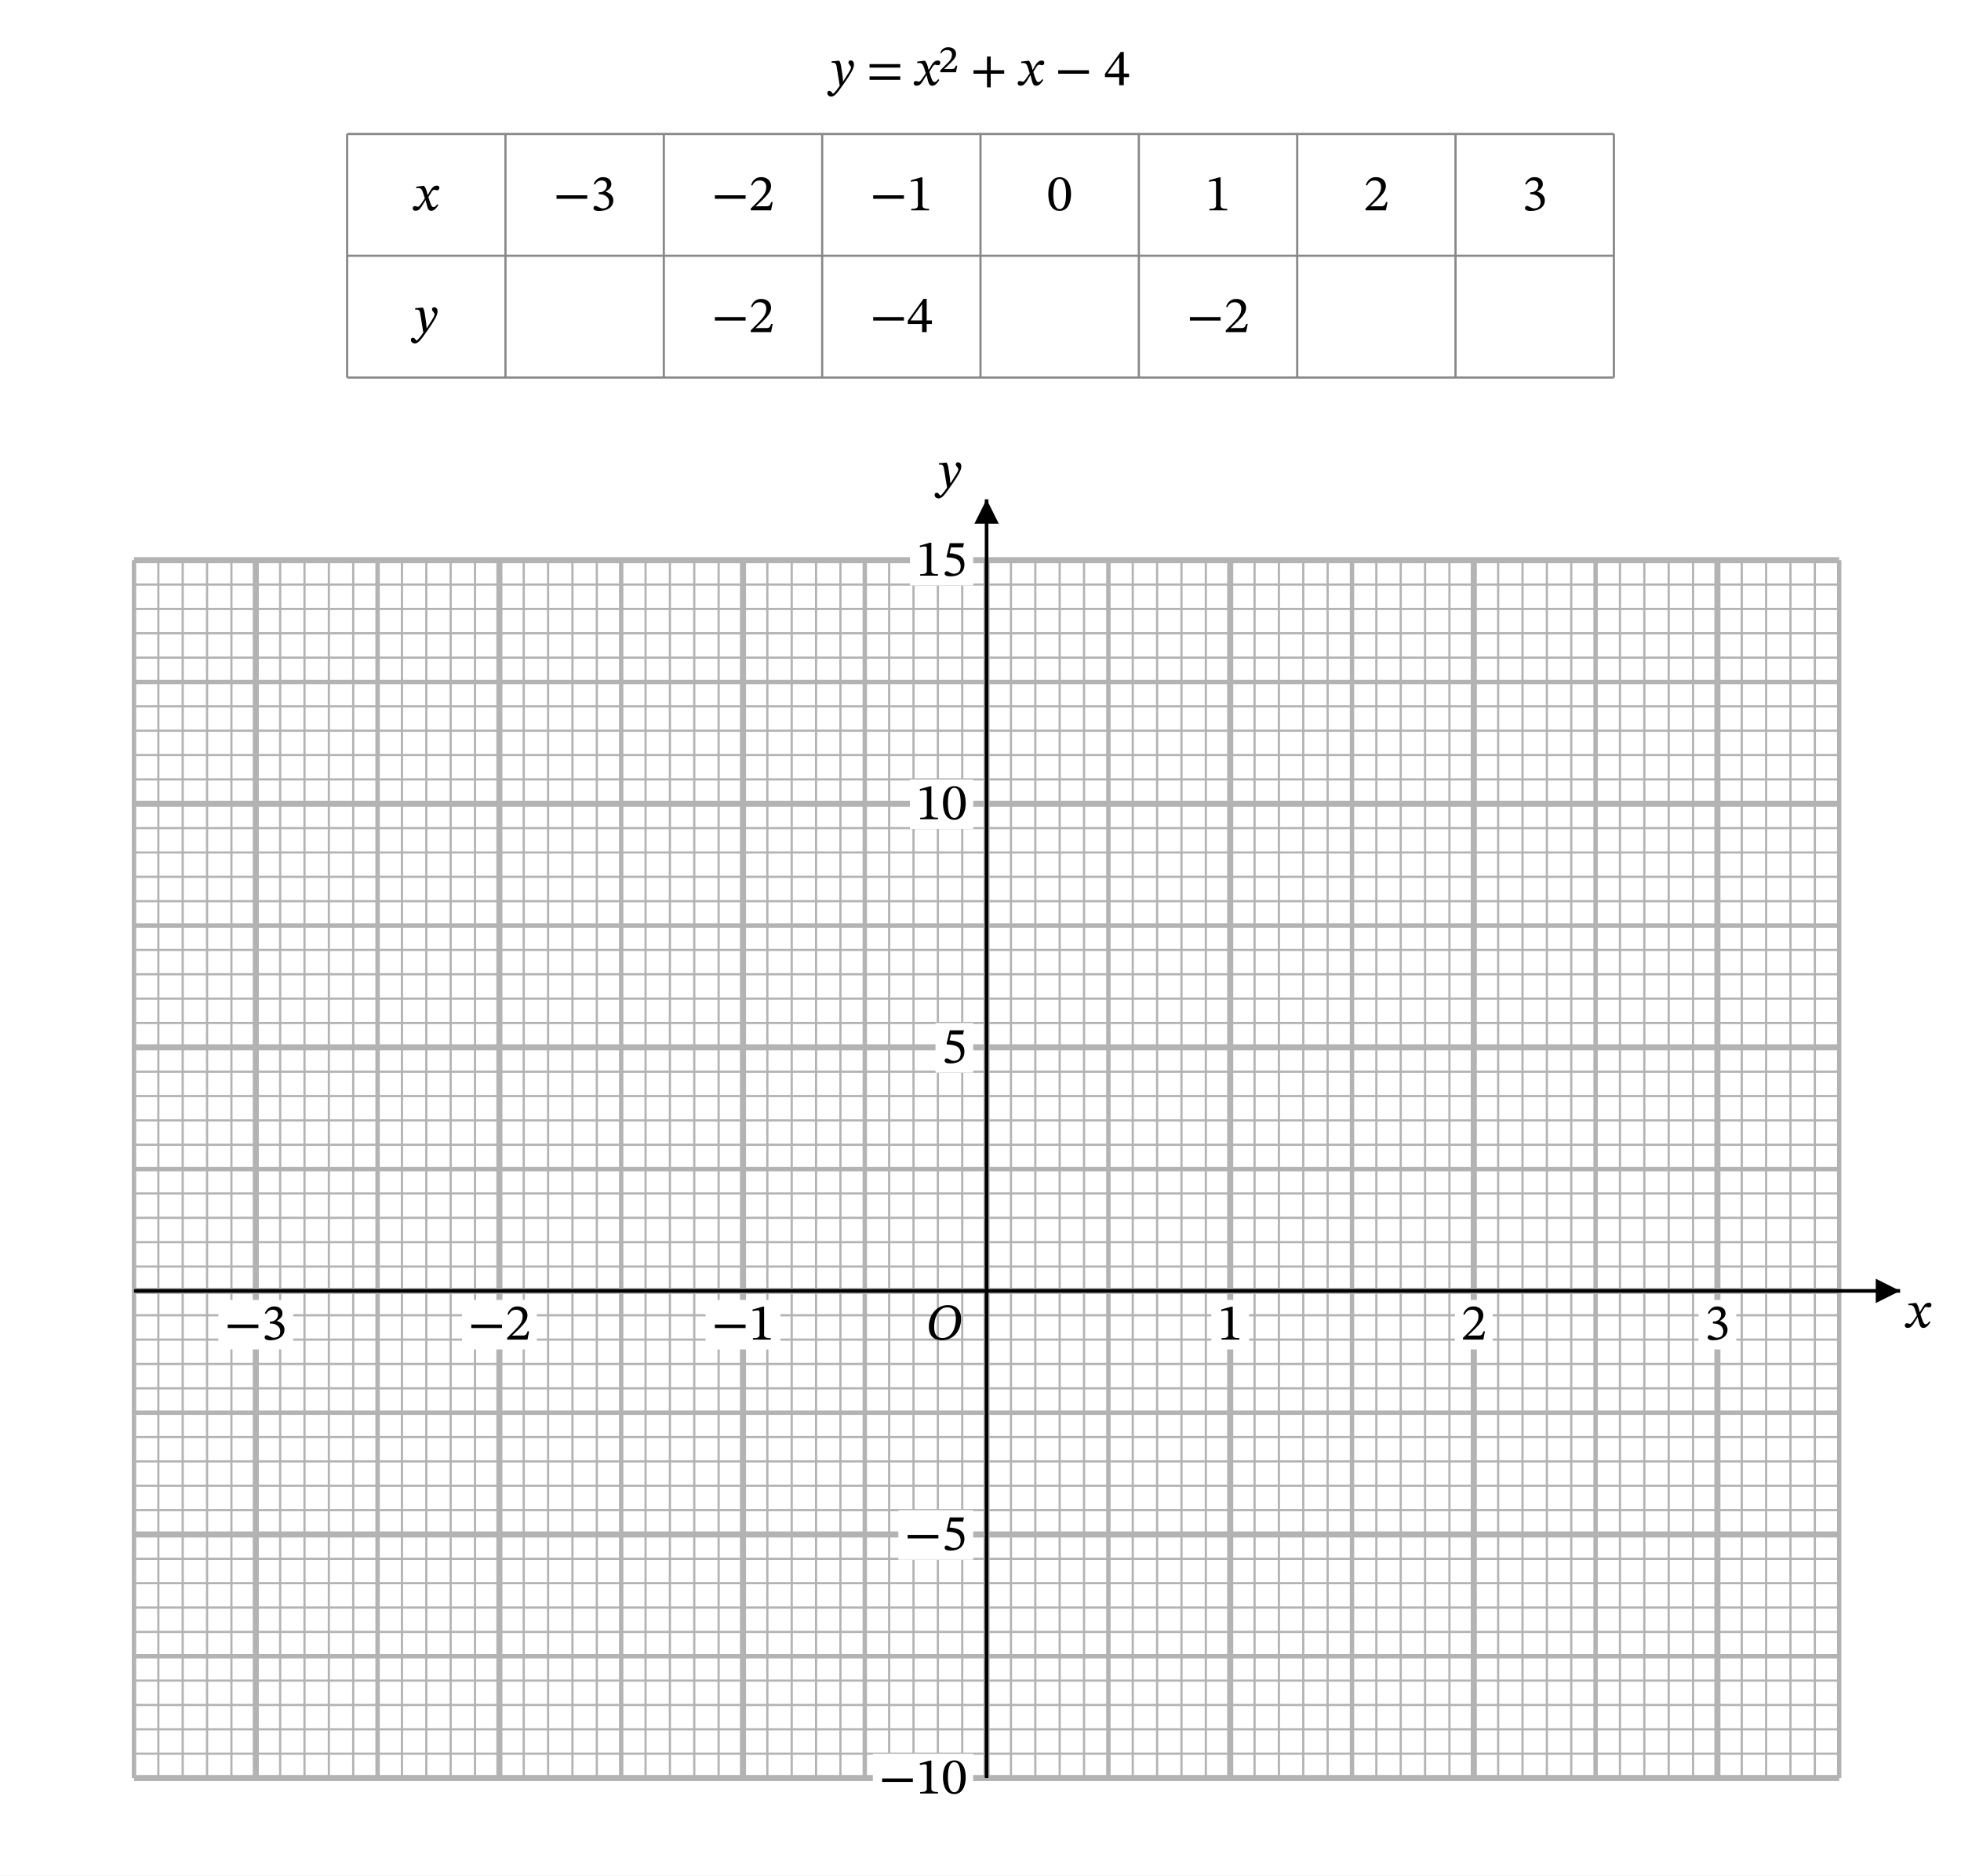
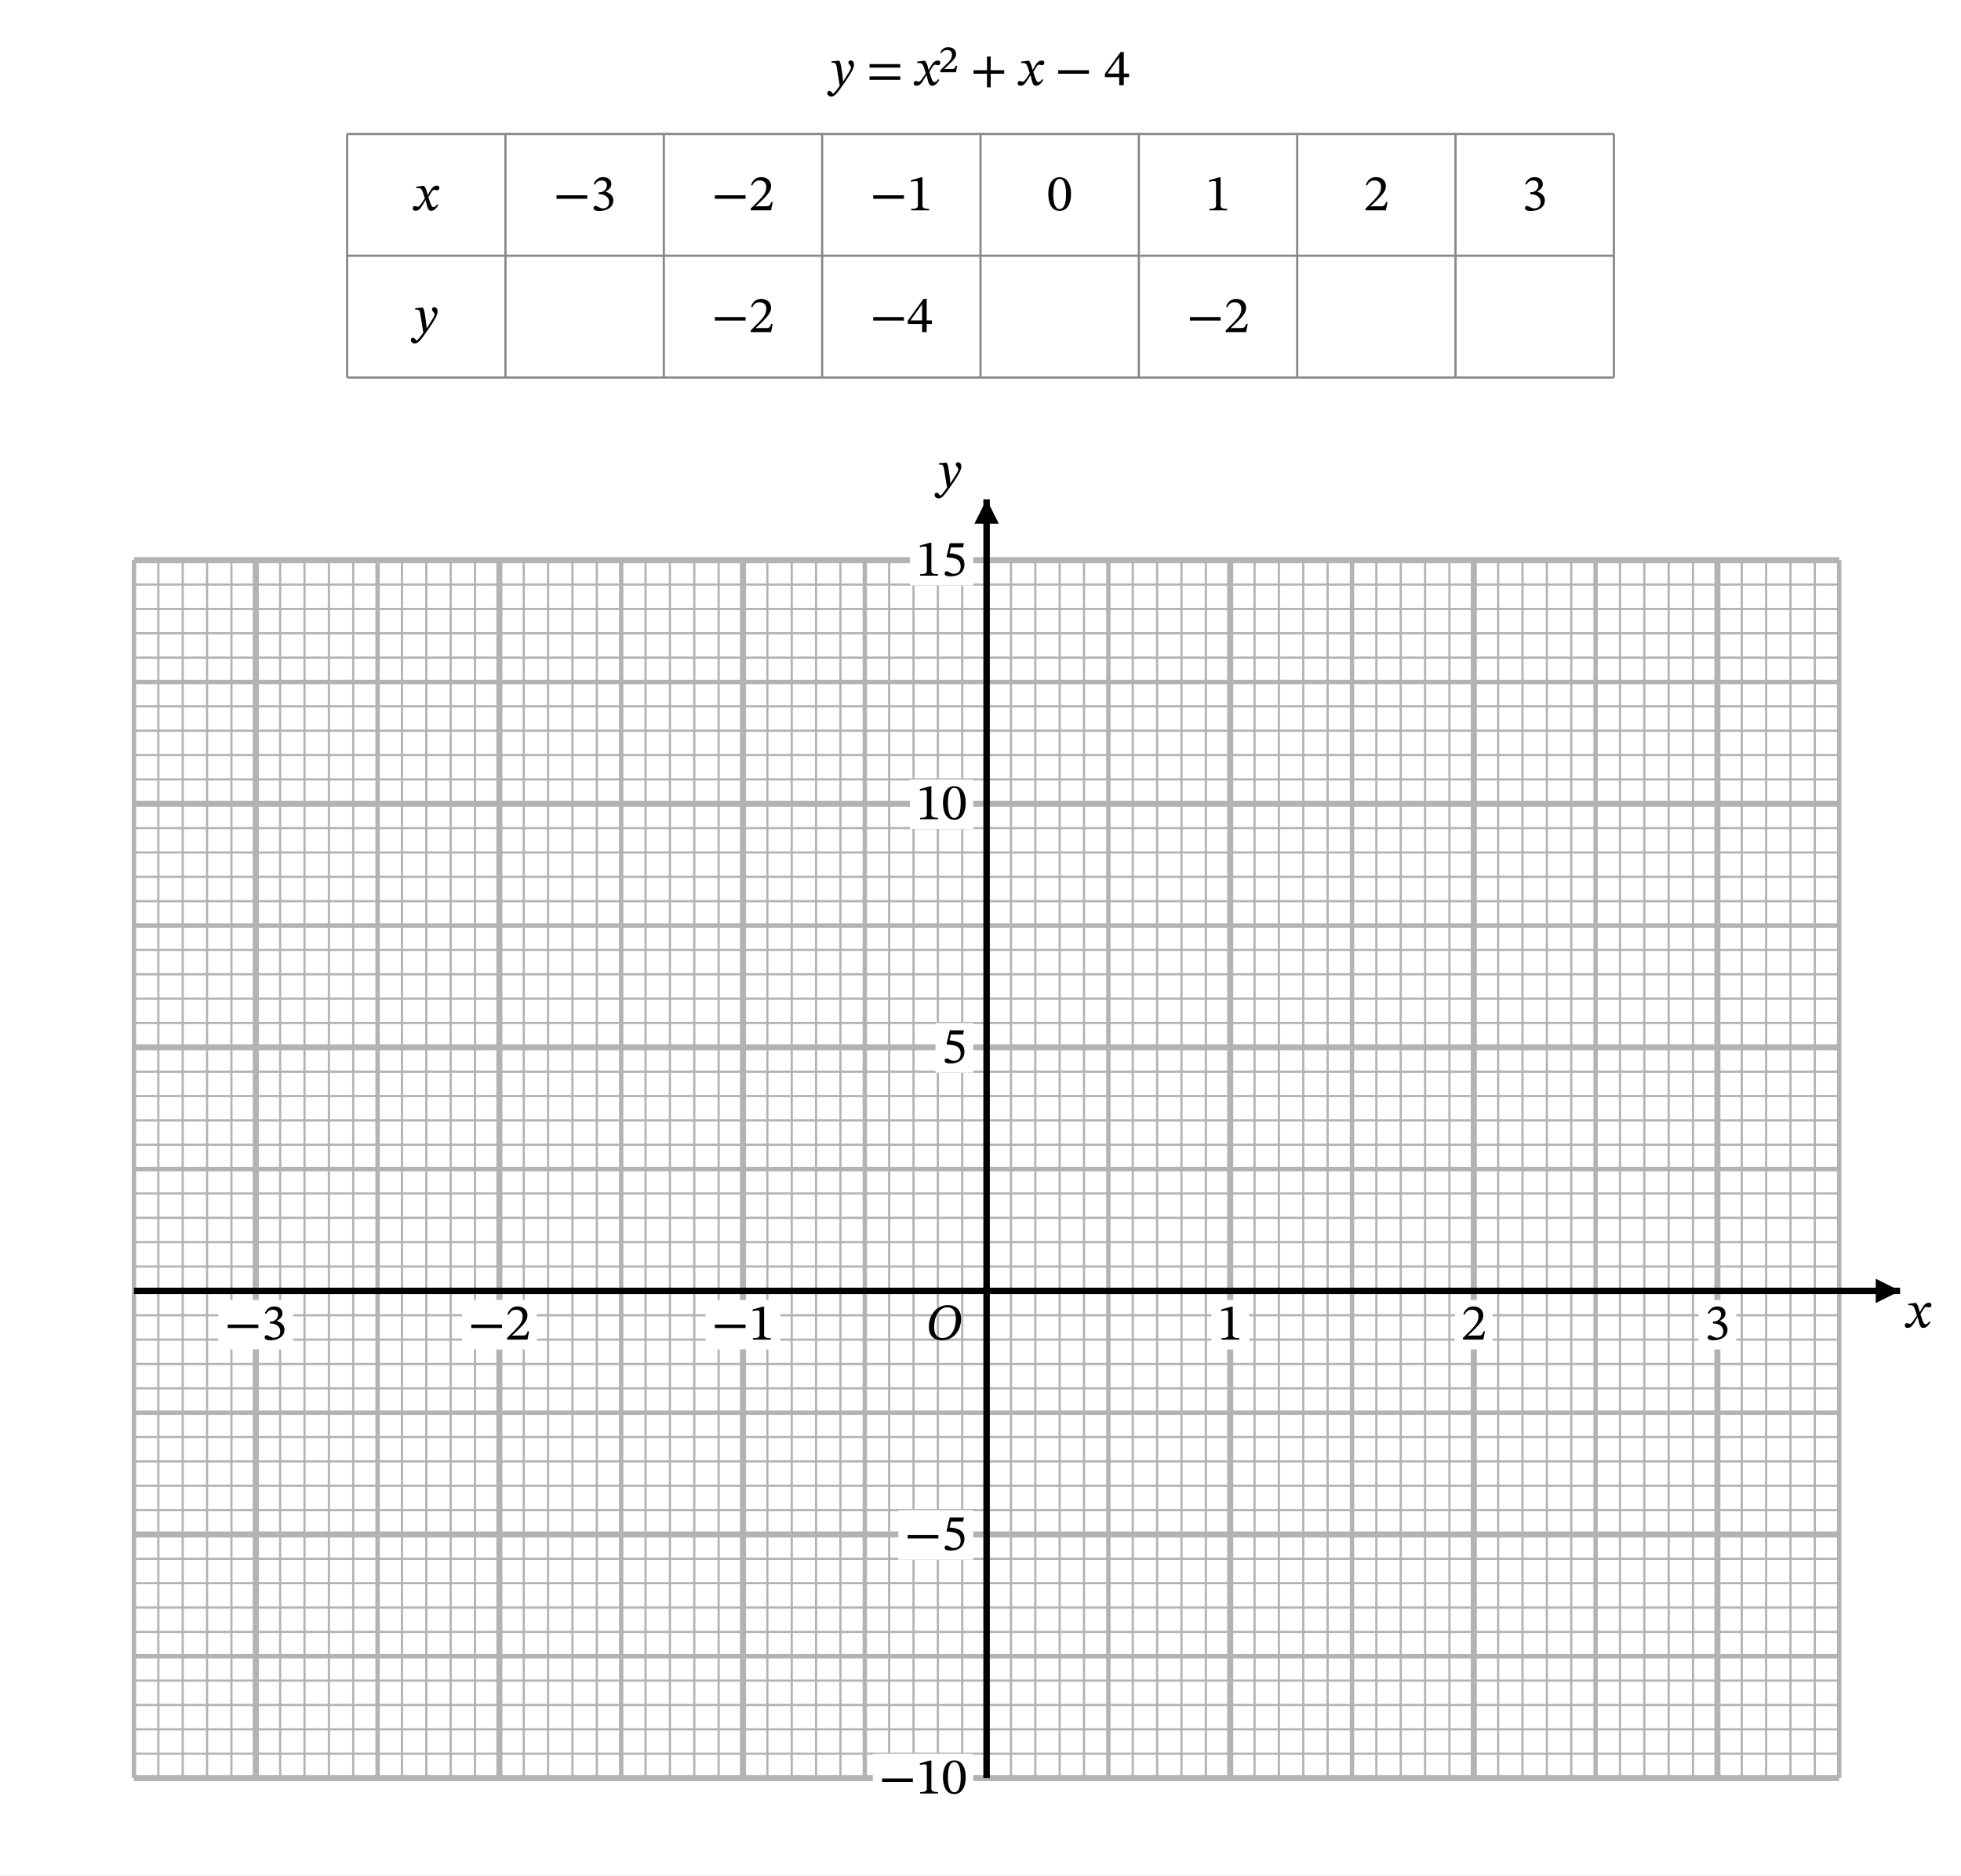
<svg xmlns="http://www.w3.org/2000/svg" width="608.504" height="582.047" viewBox="0 0 161 154">
  <defs />
  <path fill="#ffffff" stroke="none" d="M 0 0 L 161 0 L 161 154 L 0 154 Z" />
  <g>
    <g>
      <path fill="#000000" stroke="none" d="M 69.083 5.624 C 69.032 5.285 69.002 5.15 68.909 4.989 L 68.846 4.989 L 68.278 5.036 L 68.278 5.159 C 68.316 5.154 68.355 5.15 68.393 5.15 C 68.642 5.15 68.668 5.336 68.702 5.548 L 68.943 7.038 C 68.824 7.216 68.486 7.69 68.393 7.69 C 68.325 7.69 68.261 7.461 68.088 7.461 C 67.995 7.461 67.923 7.525 67.923 7.643 C 67.923 7.817 68.084 7.931 68.253 7.931 C 68.537 7.931 68.778 7.588 69.235 6.936 C 69.277 6.877 69.718 6.259 69.929 5.865 C 70.061 5.624 70.111 5.455 70.111 5.302 C 70.111 5.065 69.984 4.96 69.84 4.96 C 69.722 4.96 69.658 5.036 69.658 5.129 C 69.658 5.294 69.866 5.379 69.866 5.535 C 69.866 5.603 69.828 5.717 69.726 5.882 L 69.239 6.666 L 69.214 6.666 L 69.176 6.242 Z" />
      <path fill="#000000" stroke="none" d="M 73.913 5.552 L 73.913 5.264 L 71.39 5.264 L 71.39 5.552 Z M 73.913 6.556 L 73.913 6.272 L 71.39 6.272 L 71.39 6.556 Z" />
      <path fill="#000000" stroke="none" d="M 76.25 5.738 L 76.237 5.738 L 76.186 5.523 C 76.131 5.294 76.047 5.108 75.945 4.989 L 75.881 4.989 L 75.306 5.057 L 75.306 5.184 C 75.361 5.175 75.399 5.171 75.445 5.171 C 75.699 5.171 75.78 5.285 75.89 5.637 L 76.008 6.022 L 75.704 6.467 C 75.539 6.704 75.462 6.708 75.445 6.708 C 75.378 6.708 75.268 6.653 75.183 6.653 C 75.077 6.653 75.014 6.742 75.014 6.835 C 75.014 6.932 75.077 7.038 75.259 7.038 C 75.513 7.038 75.653 6.839 75.788 6.619 L 76.059 6.179 L 76.076 6.179 L 76.182 6.606 C 76.25 6.881 76.33 7.042 76.538 7.042 C 76.813 7.042 76.999 6.75 77.118 6.568 L 77.029 6.5 C 76.927 6.636 76.838 6.738 76.728 6.738 C 76.584 6.738 76.508 6.572 76.389 6.191 L 76.301 5.904 L 76.559 5.493 C 76.631 5.374 76.694 5.315 76.783 5.315 C 76.855 5.315 76.931 5.357 77.012 5.357 C 77.109 5.357 77.202 5.298 77.202 5.154 C 77.202 5.04 77.143 4.972 76.995 4.972 C 76.728 4.972 76.567 5.192 76.457 5.383 Z" />
      <path fill="#000000" stroke="none" d="M 78.591 5.396 L 78.476 5.396 C 78.396 5.59 78.362 5.662 78.18 5.662 L 77.778 5.662 L 77.537 5.675 L 77.537 5.654 L 77.918 5.285 C 78.265 4.955 78.493 4.731 78.493 4.435 C 78.493 4.083 78.227 3.876 77.85 3.876 C 77.528 3.876 77.308 4.049 77.202 4.329 L 77.287 4.375 C 77.401 4.185 77.545 4.109 77.769 4.109 C 78.019 4.109 78.155 4.253 78.155 4.468 C 78.155 4.816 77.994 4.998 77.634 5.336 L 77.202 5.768 L 77.202 5.933 L 78.485 5.933 Z M 82.447 6.052 L 82.447 5.764 L 81.338 5.764 L 81.338 4.642 L 81.033 4.642 L 81.033 5.764 L 79.924 5.764 L 79.924 6.052 L 81.033 6.052 L 81.033 7.174 L 81.338 7.174 L 81.338 6.052 Z" />
      <path fill="#000000" stroke="none" d="M 84.784 5.738 L 84.771 5.738 L 84.721 5.523 C 84.666 5.294 84.581 5.108 84.479 4.989 L 84.416 4.989 L 83.84 5.057 L 83.84 5.184 C 83.895 5.175 83.933 5.171 83.98 5.171 C 84.234 5.171 84.314 5.285 84.424 5.637 L 84.543 6.022 L 84.238 6.467 C 84.073 6.704 83.997 6.708 83.98 6.708 C 83.912 6.708 83.802 6.653 83.717 6.653 C 83.611 6.653 83.548 6.742 83.548 6.835 C 83.548 6.932 83.611 7.038 83.794 7.038 C 84.048 7.038 84.187 6.839 84.323 6.619 L 84.594 6.179 L 84.611 6.179 L 84.716 6.606 C 84.784 6.881 84.865 7.042 85.072 7.042 C 85.347 7.042 85.533 6.75 85.652 6.568 L 85.563 6.5 C 85.461 6.636 85.373 6.738 85.263 6.738 C 85.119 6.738 85.042 6.572 84.924 6.191 L 84.835 5.904 L 85.093 5.493 C 85.165 5.374 85.229 5.315 85.318 5.315 C 85.389 5.315 85.466 5.357 85.546 5.357 C 85.644 5.357 85.737 5.298 85.737 5.154 C 85.737 5.04 85.677 4.972 85.529 4.972 C 85.263 4.972 85.102 5.192 84.992 5.383 Z" />
      <path fill="#000000" stroke="none" d="M 89.403 6.052 L 89.403 5.764 L 86.88 5.764 L 86.88 6.052 Z M 92.696 6.331 L 92.696 6.039 L 92.264 6.039 L 92.264 4.269 L 92.006 4.269 L 90.715 6.064 L 90.715 6.331 L 91.888 6.331 L 91.888 7 L 92.264 7 L 92.264 6.331 Z M 91.888 6.039 L 90.948 6.039 L 90.948 6.022 L 91.871 4.731 L 91.888 4.731 Z" />
    </g>
    <path fill="#000000" stroke="#888888" stroke-width="0.18" d="M 28.5 11 L 132.5 11" />
    <path fill="#000000" stroke="#888888" stroke-width="0.18" d="M 28.5 21 L 132.5 21" />
    <path fill="#000000" stroke="#888888" stroke-width="0.18" d="M 28.5 31 L 132.5 31" />
    <path fill="#000000" stroke="#888888" stroke-width="0.18" d="M 28.5 11 L 28.5 31" />
    <path fill="#000000" stroke="#888888" stroke-width="0.18" d="M 41.5 11 L 41.5 31" />
    <path fill="#000000" stroke="#888888" stroke-width="0.18" d="M 54.5 11 L 54.5 31" />
    <path fill="#000000" stroke="#888888" stroke-width="0.18" d="M 67.5 11 L 67.5 31" />
    <path fill="#000000" stroke="#888888" stroke-width="0.18" d="M 80.5 11 L 80.5 31" />
    <path fill="#000000" stroke="#888888" stroke-width="0.18" d="M 93.5 11 L 93.5 31" />
    <path fill="#000000" stroke="#888888" stroke-width="0.18" d="M 106.5 11 L 106.5 31" />
    <path fill="#000000" stroke="#888888" stroke-width="0.18" d="M 119.5 11 L 119.5 31" />
    <path fill="#000000" stroke="#888888" stroke-width="0.18" d="M 132.5 11 L 132.5 31" />
    <g>
      <path fill="#000000" stroke="none" d="M 35.121 16.008 L 35.108 16.008 L 35.057 15.793 C 35.002 15.564 34.917 15.378 34.816 15.259 L 34.752 15.259 L 34.177 15.327 L 34.177 15.454 C 34.232 15.445 34.27 15.441 34.316 15.441 C 34.57 15.441 34.651 15.555 34.761 15.907 L 34.879 16.292 L 34.575 16.737 C 34.409 16.974 34.333 16.978 34.316 16.978 C 34.249 16.978 34.139 16.923 34.054 16.923 C 33.948 16.923 33.885 17.012 33.885 17.105 C 33.885 17.202 33.948 17.308 34.13 17.308 C 34.384 17.308 34.524 17.109 34.659 16.889 L 34.93 16.449 L 34.947 16.449 L 35.053 16.876 C 35.121 17.151 35.201 17.312 35.409 17.312 C 35.684 17.312 35.87 17.02 35.988 16.838 L 35.9 16.77 C 35.798 16.906 35.709 17.008 35.599 17.008 C 35.455 17.008 35.379 16.842 35.26 16.461 L 35.171 16.174 L 35.43 15.763 C 35.502 15.644 35.565 15.585 35.654 15.585 C 35.726 15.585 35.802 15.627 35.883 15.627 C 35.98 15.627 36.073 15.568 36.073 15.424 C 36.073 15.31 36.014 15.242 35.866 15.242 C 35.599 15.242 35.438 15.462 35.328 15.653 Z" />
    </g>
    <g>
      <path fill="#000000" stroke="none" d="M 34.894 25.894 C 34.843 25.555 34.814 25.42 34.721 25.259 L 34.657 25.259 L 34.09 25.306 L 34.09 25.429 C 34.128 25.424 34.166 25.42 34.204 25.42 C 34.454 25.42 34.479 25.606 34.513 25.818 L 34.754 27.308 C 34.636 27.486 34.297 27.96 34.204 27.96 C 34.136 27.96 34.073 27.731 33.899 27.731 C 33.806 27.731 33.734 27.795 33.734 27.913 C 33.734 28.087 33.895 28.201 34.064 28.201 C 34.348 28.201 34.589 27.858 35.047 27.206 C 35.089 27.147 35.529 26.529 35.741 26.135 C 35.872 25.894 35.923 25.725 35.923 25.572 C 35.923 25.335 35.796 25.23 35.652 25.23 C 35.533 25.23 35.47 25.306 35.47 25.399 C 35.47 25.564 35.677 25.649 35.677 25.805 C 35.677 25.873 35.639 25.987 35.538 26.152 L 35.051 26.936 L 35.025 26.936 L 34.987 26.512 Z" />
    </g>
    <g>
      <path fill="#000000" stroke="none" d="M 48.214 16.322 L 48.214 16.034 L 45.691 16.034 L 45.691 16.322 Z M 48.84 15.162 C 48.984 14.937 49.141 14.819 49.395 14.819 C 49.657 14.819 49.827 14.963 49.827 15.213 C 49.827 15.555 49.526 15.788 49.238 15.788 L 49.158 15.788 L 49.158 15.949 L 49.242 15.949 C 49.649 15.949 50.009 16.199 50.009 16.576 C 50.009 16.991 49.75 17.113 49.484 17.113 C 49.382 17.113 49.323 17.096 49.141 17.003 C 48.993 16.927 48.959 16.906 48.891 16.906 C 48.781 16.906 48.726 17.003 48.726 17.092 C 48.726 17.202 48.819 17.325 49.2 17.325 C 49.818 17.325 50.356 17.029 50.356 16.449 C 50.356 16.072 50.072 15.848 49.734 15.742 L 49.734 15.729 C 50 15.56 50.191 15.403 50.191 15.111 C 50.191 14.789 49.941 14.544 49.509 14.544 C 49.162 14.544 48.9 14.738 48.743 15.107 Z" />
    </g>
    <g>
      <path fill="#000000" stroke="none" d="M 61.214 16.322 L 61.214 16.034 L 58.691 16.034 L 58.691 16.322 Z M 63.441 16.593 L 63.318 16.593 C 63.22 16.847 63.165 16.936 62.941 16.936 L 62.353 16.936 L 62.056 16.948 L 62.056 16.927 L 62.615 16.398 C 63.064 15.945 63.305 15.653 63.305 15.276 C 63.305 14.832 62.971 14.544 62.492 14.544 C 62.082 14.544 61.794 14.781 61.663 15.191 L 61.764 15.234 C 61.921 14.916 62.107 14.819 62.382 14.819 C 62.708 14.819 62.911 15.022 62.911 15.34 C 62.911 15.784 62.7 16.051 62.281 16.483 L 61.637 17.126 L 61.637 17.27 L 63.305 17.27 Z" />
    </g>
    <g>
      <path fill="#000000" stroke="none" d="M 61.214 26.322 L 61.214 26.034 L 58.691 26.034 L 58.691 26.322 Z M 63.441 26.593 L 63.318 26.593 C 63.22 26.847 63.165 26.936 62.941 26.936 L 62.353 26.936 L 62.056 26.948 L 62.056 26.927 L 62.615 26.398 C 63.064 25.945 63.305 25.653 63.305 25.276 C 63.305 24.832 62.971 24.544 62.492 24.544 C 62.082 24.544 61.794 24.781 61.663 25.191 L 61.764 25.234 C 61.921 24.916 62.107 24.819 62.382 24.819 C 62.708 24.819 62.911 25.022 62.911 25.34 C 62.911 25.784 62.7 26.051 62.281 26.483 L 61.637 27.126 L 61.637 27.27 L 63.305 27.27 Z" />
    </g>
    <g>
      <path fill="#000000" stroke="none" d="M 74.214 16.322 L 74.214 16.034 L 71.691 16.034 L 71.691 16.322 Z M 76.28 17.27 L 76.28 17.151 C 75.89 17.151 75.734 17.075 75.734 16.868 L 75.734 14.565 L 75.611 14.565 L 74.79 14.798 L 74.79 14.937 C 74.921 14.895 75.137 14.87 75.221 14.87 C 75.327 14.87 75.361 14.929 75.361 15.077 L 75.361 16.868 C 75.361 17.079 75.213 17.151 74.815 17.151 L 74.815 17.27 Z" />
    </g>
    <g>
      <path fill="#000000" stroke="none" d="M 74.214 26.322 L 74.214 26.034 L 71.691 26.034 L 71.691 26.322 Z M 76.512 26.601 L 76.512 26.309 L 76.081 26.309 L 76.081 24.54 L 75.822 24.54 L 74.531 26.334 L 74.531 26.601 L 75.704 26.601 L 75.704 27.27 L 76.081 27.27 L 76.081 26.601 Z M 75.704 26.309 L 74.764 26.309 L 74.764 26.292 L 75.687 25.001 L 75.704 25.001 Z" />
    </g>
    <g>
      <path fill="#000000" stroke="none" d="M 87.933 15.928 C 87.933 15.056 87.552 14.552 87.006 14.552 C 86.393 14.552 86.067 15.111 86.067 15.915 C 86.067 16.665 86.316 17.317 86.998 17.317 C 87.663 17.317 87.933 16.652 87.933 15.928 Z M 87.523 15.953 C 87.523 16.766 87.332 17.164 86.998 17.164 C 86.659 17.164 86.473 16.758 86.473 15.937 C 86.473 15.098 86.659 14.696 86.994 14.696 C 87.341 14.696 87.523 15.094 87.523 15.953 Z" />
    </g>
    <g>
      <path fill="#000000" stroke="none" d="M 100.756 17.27 L 100.756 17.151 C 100.366 17.151 100.21 17.075 100.21 16.868 L 100.21 14.565 L 100.087 14.565 L 99.266 14.798 L 99.266 14.937 C 99.397 14.895 99.613 14.87 99.697 14.87 C 99.803 14.87 99.837 14.929 99.837 15.077 L 99.837 16.868 C 99.837 17.079 99.689 17.151 99.291 17.151 L 99.291 17.27 Z" />
    </g>
    <g>
      <path fill="#000000" stroke="none" d="M 100.214 26.322 L 100.214 26.034 L 97.691 26.034 L 97.691 26.322 Z M 102.441 26.593 L 102.318 26.593 C 102.22 26.847 102.165 26.936 101.941 26.936 L 101.353 26.936 L 101.056 26.948 L 101.056 26.927 L 101.615 26.398 C 102.064 25.945 102.305 25.653 102.305 25.276 C 102.305 24.832 101.971 24.544 101.492 24.544 C 101.082 24.544 100.794 24.781 100.663 25.191 L 100.764 25.234 C 100.921 24.916 101.107 24.819 101.382 24.819 C 101.708 24.819 101.911 25.022 101.911 25.34 C 101.911 25.784 101.7 26.051 101.281 26.483 L 100.637 27.126 L 100.637 27.27 L 102.305 27.27 Z" />
    </g>
    <g>
      <path fill="#000000" stroke="none" d="M 113.917 16.593 L 113.794 16.593 C 113.696 16.847 113.641 16.936 113.417 16.936 L 112.829 16.936 L 112.532 16.948 L 112.532 16.927 L 113.091 16.398 C 113.54 15.945 113.781 15.653 113.781 15.276 C 113.781 14.832 113.447 14.544 112.968 14.544 C 112.558 14.544 112.27 14.781 112.139 15.191 L 112.24 15.234 C 112.397 14.916 112.583 14.819 112.858 14.819 C 113.184 14.819 113.387 15.022 113.387 15.34 C 113.387 15.784 113.176 16.051 112.757 16.483 L 112.113 17.126 L 112.113 17.27 L 113.781 17.27 Z" />
    </g>
    <g>
      <path fill="#000000" stroke="none" d="M 125.316 15.162 C 125.46 14.937 125.617 14.819 125.871 14.819 C 126.133 14.819 126.303 14.963 126.303 15.213 C 126.303 15.555 126.002 15.788 125.714 15.788 L 125.634 15.788 L 125.634 15.949 L 125.718 15.949 C 126.125 15.949 126.485 16.199 126.485 16.576 C 126.485 16.991 126.226 17.113 125.96 17.113 C 125.858 17.113 125.799 17.096 125.617 17.003 C 125.469 16.927 125.435 16.906 125.367 16.906 C 125.257 16.906 125.202 17.003 125.202 17.092 C 125.202 17.202 125.295 17.325 125.676 17.325 C 126.294 17.325 126.832 17.029 126.832 16.449 C 126.832 16.072 126.548 15.848 126.21 15.742 L 126.21 15.729 C 126.476 15.56 126.667 15.403 126.667 15.111 C 126.667 14.789 126.417 14.544 125.985 14.544 C 125.638 14.544 125.376 14.738 125.219 15.107 Z" />
    </g>
    <g>
      <path fill="none" stroke="#b3b3b3" stroke-width="0.18" d="M 13 46 L 13 146 M 15 46 L 15 146 M 17 46 L 17 146 M 19 46 L 19 146 M 23 46 L 23 146 M 25 46 L 25 146 M 27 46 L 27 146 M 29 46 L 29 146 M 33 46 L 33 146 M 35 46 L 35 146 M 37 46 L 37 146 M 39 46 L 39 146 M 43 46 L 43 146 M 45 46 L 45 146 M 47 46 L 47 146 M 49 46 L 49 146 M 53 46 L 53 146 M 55 46 L 55 146 M 57 46 L 57 146 M 59 46 L 59 146 M 63 46 L 63 146 M 65 46 L 65 146 M 67 46 L 67 146 M 69 46 L 69 146 M 73 46 L 73 146 M 75 46 L 75 146 M 77 46 L 77 146 M 79 46 L 79 146 M 83 46 L 83 146 M 85 46 L 85 146 M 87 46 L 87 146 M 89 46 L 89 146 M 93 46 L 93 146 M 95 46 L 95 146 M 97 46 L 97 146 M 99 46 L 99 146 M 103 46 L 103 146 M 105 46 L 105 146 M 107 46 L 107 146 M 109 46 L 109 146 M 113 46 L 113 146 M 115 46 L 115 146 M 117 46 L 117 146 M 119 46 L 119 146 M 123 46 L 123 146 M 125 46 L 125 146 M 127 46 L 127 146 M 129 46 L 129 146 M 133 46 L 133 146 M 135 46 L 135 146 M 137 46 L 137 146 M 139 46 L 139 146 M 143 46 L 143 146 M 145 46 L 145 146 M 147 46 L 147 146 M 149 46 L 149 146 M 11 144 L 151 144 M 11 142 L 151 142 M 11 140 L 151 140 M 11 138 L 151 138 M 11 134 L 151 134 M 11 132 L 151 132 M 11 130 L 151 130 M 11 128 L 151 128 M 11 124 L 151 124 M 11 122 L 151 122 M 11 120 L 151 120 M 11 118 L 151 118 M 11 114 L 151 114 M 11 112 L 151 112 M 11 110 L 151 110 M 11 108 L 151 108 M 11 104 L 151 104 M 11 102 L 151 102 M 11 100 L 151 100 M 11 98 L 151 98 M 11 94 L 151 94 M 11 92 L 151 92 M 11 90 L 151 90 M 11 88 L 151 88 M 11 84 L 151 84 M 11 82 L 151 82 M 11 80 L 151 80 M 11 78 L 151 78 M 11 74 L 151 74 M 11 72 L 151 72 M 11 70 L 151 70 M 11 68 L 151 68 M 11 64 L 151 64 M 11 62 L 151 62 M 11 60 L 151 60 M 11 58 L 151 58 M 11 54 L 151 54 M 11 52 L 151 52 M 11 50 L 151 50 M 11 48 L 151 48" />
      <path fill="none" stroke="#b3b3b3" stroke-width="0.36" d="M 11 46 L 11 146 M 31 46 L 31 146 M 51 46 L 51 146 M 71 46 L 71 146 M 91 46 L 91 146 M 111 46 L 111 146 M 131 46 L 131 146 M 151 46 L 151 146 M 11 136 L 151 136 M 11 116 L 151 116 M 11 96 L 151 96 M 11 76 L 151 76 M 11 56 L 151 56" />
      <path fill="none" stroke="#b3b3b3" stroke-width="0.5" d="M 21 46 L 21 146 M 41 46 L 41 146 M 61 46 L 61 146 M 81 46 L 81 146 M 101 46 L 101 146 M 121 46 L 121 146 M 141 46 L 141 146 M 11 146 L 151 146 M 11 126 L 151 126 M 11 106 L 151 106 M 11 86 L 151 86 M 11 66 L 151 66 M 11 46 L 151 46" />
    </g>
    <g>
-       <path fill="none" stroke="#000000" stroke-width="0.3" d="M 11 106 L 156 106 M 81 146 L 81 41" />
+       <path fill="none" stroke="#000000" stroke-width="0.529" d="M 11 106 L 156 106 M 81 146 L 81 41" />
      <path fill="#000000" stroke="none" d="M 156 106 L 154 105 L 154 107 Z M 81 41 L 80 43 L 82 43 Z" />
    </g>
    <g>
      <path fill="#000000" stroke="none" d="M 157.621 107.738 L 157.608 107.738 L 157.557 107.523 C 157.502 107.294 157.417 107.108 157.316 106.989 L 157.252 106.989 L 156.677 107.057 L 156.677 107.184 C 156.732 107.175 156.77 107.171 156.816 107.171 C 157.07 107.171 157.151 107.286 157.261 107.637 L 157.379 108.022 L 157.075 108.467 C 156.909 108.704 156.833 108.708 156.816 108.708 C 156.749 108.708 156.639 108.653 156.554 108.653 C 156.448 108.653 156.385 108.742 156.385 108.835 C 156.385 108.932 156.448 109.038 156.63 109.038 C 156.884 109.038 157.024 108.839 157.159 108.619 L 157.43 108.179 L 157.447 108.179 L 157.553 108.606 C 157.621 108.881 157.701 109.042 157.909 109.042 C 158.184 109.042 158.37 108.75 158.488 108.568 L 158.4 108.5 C 158.298 108.636 158.209 108.738 158.099 108.738 C 157.955 108.738 157.879 108.572 157.76 108.191 L 157.671 107.904 L 157.93 107.493 C 158.002 107.374 158.065 107.315 158.154 107.315 C 158.226 107.315 158.302 107.357 158.383 107.357 C 158.48 107.357 158.573 107.298 158.573 107.154 C 158.573 107.04 158.514 106.972 158.366 106.972 C 158.099 106.972 157.938 107.192 157.828 107.383 Z" />
    </g>
    <g>
      <path fill="#000000" stroke="none" d="M 77.894 38.624 C 77.843 38.285 77.814 38.15 77.721 37.989 L 77.657 37.989 L 77.09 38.036 L 77.09 38.158 C 77.128 38.154 77.166 38.15 77.204 38.15 C 77.454 38.15 77.479 38.336 77.513 38.548 L 77.754 40.038 C 77.636 40.216 77.297 40.69 77.204 40.69 C 77.136 40.69 77.073 40.461 76.899 40.461 C 76.806 40.461 76.734 40.525 76.734 40.643 C 76.734 40.817 76.895 40.931 77.064 40.931 C 77.348 40.931 77.589 40.588 78.047 39.937 C 78.089 39.877 78.529 39.259 78.741 38.865 C 78.872 38.624 78.923 38.455 78.923 38.302 C 78.923 38.065 78.796 37.96 78.652 37.96 C 78.533 37.96 78.47 38.036 78.47 38.129 C 78.47 38.294 78.677 38.379 78.677 38.535 C 78.677 38.603 78.639 38.717 78.538 38.882 L 78.051 39.666 L 78.025 39.666 L 77.987 39.242 Z" />
    </g>
    <g>
      <path fill="#ffffff" stroke="none" d="M 17.928 106.74 L 24.072 106.74 L 24.072 110.804 L 17.928 110.804 Z" />
      <g>
        <path fill="#000000" stroke="none" d="M 21.214 109.052 L 21.214 108.764 L 18.691 108.764 L 18.691 109.052 Z M 21.84 107.892 C 21.984 107.667 22.141 107.549 22.395 107.549 C 22.657 107.549 22.827 107.693 22.827 107.943 C 22.827 108.285 22.526 108.518 22.238 108.518 L 22.158 108.518 L 22.158 108.679 L 22.242 108.679 C 22.649 108.679 23.009 108.929 23.009 109.306 C 23.009 109.721 22.75 109.843 22.484 109.843 C 22.382 109.843 22.323 109.826 22.141 109.733 C 21.993 109.657 21.959 109.636 21.891 109.636 C 21.781 109.636 21.726 109.733 21.726 109.822 C 21.726 109.932 21.819 110.055 22.2 110.055 C 22.818 110.055 23.356 109.759 23.356 109.179 C 23.356 108.802 23.072 108.578 22.734 108.472 L 22.734 108.459 C 23 108.29 23.191 108.133 23.191 107.841 C 23.191 107.519 22.941 107.274 22.509 107.274 C 22.162 107.274 21.9 107.468 21.743 107.837 Z" />
      </g>
      <path fill="#ffffff" stroke="none" d="M 37.928 106.74 L 44.072 106.74 L 44.072 110.804 L 37.928 110.804 Z" />
      <g>
        <path fill="#000000" stroke="none" d="M 41.214 109.052 L 41.214 108.764 L 38.691 108.764 L 38.691 109.052 Z M 43.441 109.323 L 43.318 109.323 C 43.22 109.577 43.165 109.666 42.941 109.666 L 42.353 109.666 L 42.056 109.678 L 42.056 109.657 L 42.615 109.128 C 43.064 108.675 43.305 108.383 43.305 108.006 C 43.305 107.562 42.971 107.274 42.492 107.274 C 42.082 107.274 41.794 107.511 41.663 107.921 L 41.764 107.964 C 41.921 107.646 42.107 107.549 42.382 107.549 C 42.708 107.549 42.911 107.752 42.911 108.07 C 42.911 108.514 42.7 108.781 42.281 109.213 L 41.637 109.856 L 41.637 110 L 43.305 110 Z" />
      </g>
      <path fill="#ffffff" stroke="none" d="M 57.928 106.74 L 64.072 106.74 L 64.072 110.804 L 57.928 110.804 Z" />
      <g>
        <path fill="#000000" stroke="none" d="M 61.214 109.052 L 61.214 108.764 L 58.691 108.764 L 58.691 109.052 Z M 63.28 110 L 63.28 109.881 C 62.89 109.881 62.734 109.805 62.734 109.598 L 62.734 107.295 L 62.611 107.295 L 61.79 107.528 L 61.79 107.667 C 61.921 107.625 62.137 107.6 62.221 107.6 C 62.327 107.6 62.361 107.659 62.361 107.807 L 62.361 109.598 C 62.361 109.809 62.213 109.881 61.815 109.881 L 61.815 110 Z" />
      </g>
      <path fill="#ffffff" stroke="none" d="M 99.452 106.74 L 102.548 106.74 L 102.548 110.804 L 99.452 110.804 Z" />
      <g>
        <path fill="#000000" stroke="none" d="M 101.756 110 L 101.756 109.881 C 101.366 109.881 101.21 109.805 101.21 109.598 L 101.21 107.295 L 101.087 107.295 L 100.266 107.528 L 100.266 107.667 C 100.397 107.625 100.613 107.6 100.697 107.6 C 100.803 107.6 100.837 107.659 100.837 107.807 L 100.837 109.598 C 100.837 109.809 100.689 109.881 100.291 109.881 L 100.291 110 Z" />
      </g>
      <path fill="#ffffff" stroke="none" d="M 119.452 106.74 L 122.548 106.74 L 122.548 110.804 L 119.452 110.804 Z" />
      <g>
        <path fill="#000000" stroke="none" d="M 121.917 109.323 L 121.794 109.323 C 121.696 109.577 121.641 109.666 121.417 109.666 L 120.829 109.666 L 120.532 109.678 L 120.532 109.657 L 121.091 109.128 C 121.54 108.675 121.781 108.383 121.781 108.006 C 121.781 107.562 121.447 107.274 120.968 107.274 C 120.558 107.274 120.27 107.511 120.139 107.921 L 120.24 107.964 C 120.397 107.646 120.583 107.549 120.858 107.549 C 121.184 107.549 121.387 107.752 121.387 108.07 C 121.387 108.514 121.176 108.781 120.757 109.213 L 120.113 109.856 L 120.113 110 L 121.781 110 Z" />
      </g>
      <path fill="#ffffff" stroke="none" d="M 139.452 106.74 L 142.548 106.74 L 142.548 110.804 L 139.452 110.804 Z" />
      <g>
        <path fill="#000000" stroke="none" d="M 140.316 107.892 C 140.46 107.667 140.617 107.549 140.871 107.549 C 141.133 107.549 141.303 107.693 141.303 107.943 C 141.303 108.285 141.002 108.518 140.714 108.518 L 140.634 108.518 L 140.634 108.679 L 140.718 108.679 C 141.125 108.679 141.485 108.929 141.485 109.306 C 141.485 109.721 141.226 109.843 140.96 109.843 C 140.858 109.843 140.799 109.826 140.617 109.733 C 140.469 109.657 140.435 109.636 140.367 109.636 C 140.257 109.636 140.202 109.733 140.202 109.822 C 140.202 109.932 140.295 110.055 140.676 110.055 C 141.294 110.055 141.832 109.759 141.832 109.179 C 141.832 108.802 141.548 108.578 141.21 108.472 L 141.21 108.459 C 141.476 108.29 141.667 108.133 141.667 107.841 C 141.667 107.519 141.417 107.274 140.985 107.274 C 140.638 107.274 140.376 107.468 140.219 107.837 Z" />
      </g>
      <path fill="#ffffff" stroke="none" d="M 71.661 144.01 L 79.9 144.01 L 79.9 148.074 L 71.661 148.074 Z" />
      <g>
        <path fill="#000000" stroke="none" d="M 74.947 146.322 L 74.947 146.034 L 72.423 146.034 L 72.423 146.322 Z M 77.012 147.27 L 77.012 147.151 C 76.623 147.151 76.466 147.075 76.466 146.868 L 76.466 144.565 L 76.344 144.565 L 75.522 144.798 L 75.522 144.937 C 75.653 144.895 75.869 144.87 75.954 144.87 C 76.06 144.87 76.094 144.929 76.094 145.077 L 76.094 146.868 C 76.094 147.079 75.946 147.151 75.548 147.151 L 75.548 147.27 Z M 79.286 145.928 C 79.286 145.056 78.905 144.552 78.359 144.552 C 77.745 144.552 77.419 145.111 77.419 145.915 C 77.419 146.665 77.669 147.317 78.35 147.317 C 79.015 147.317 79.286 146.652 79.286 145.928 Z M 78.875 145.953 C 78.875 146.766 78.685 147.164 78.35 147.164 C 78.011 147.164 77.825 146.758 77.825 145.937 C 77.825 145.098 78.011 144.696 78.346 144.696 C 78.693 144.696 78.875 145.094 78.875 145.953 Z" />
      </g>
      <path fill="#ffffff" stroke="none" d="M 73.757 124.01 L 79.9 124.01 L 79.9 128.074 L 73.757 128.074 Z" />
      <g>
        <path fill="#000000" stroke="none" d="M 77.042 126.322 L 77.042 126.034 L 74.519 126.034 L 74.519 126.322 Z M 79.07 124.946 L 79.138 124.603 L 77.978 124.603 L 77.715 125.708 L 77.766 125.771 C 78.325 125.784 78.871 125.886 78.871 126.512 C 78.871 126.953 78.604 127.113 78.304 127.113 C 78.033 127.113 77.893 126.906 77.724 126.906 C 77.618 126.906 77.554 126.991 77.554 127.088 C 77.554 127.245 77.715 127.325 78.041 127.325 C 78.714 127.325 79.18 126.995 79.18 126.343 C 79.18 125.678 78.659 125.479 77.961 125.428 L 78.075 124.946 Z" />
      </g>
      <path fill="#ffffff" stroke="none" d="M 76.805 84.01 L 79.9 84.01 L 79.9 88.074 L 76.805 88.074 Z" />
      <g>
        <path fill="#000000" stroke="none" d="M 79.07 84.946 L 79.138 84.603 L 77.978 84.603 L 77.715 85.708 L 77.766 85.771 C 78.325 85.784 78.871 85.886 78.871 86.512 C 78.871 86.953 78.604 87.113 78.304 87.113 C 78.033 87.113 77.893 86.906 77.724 86.906 C 77.618 86.906 77.554 86.991 77.554 87.088 C 77.554 87.245 77.715 87.325 78.041 87.325 C 78.714 87.325 79.18 86.995 79.18 86.343 C 79.18 85.678 78.659 85.479 77.961 85.428 L 78.075 84.946 Z" />
      </g>
      <path fill="#ffffff" stroke="none" d="M 74.709 64.01 L 79.9 64.01 L 79.9 68.074 L 74.709 68.074 Z" />
      <g>
        <path fill="#000000" stroke="none" d="M 77.012 67.27 L 77.012 67.151 C 76.623 67.151 76.466 67.075 76.466 66.868 L 76.466 64.565 L 76.344 64.565 L 75.522 64.798 L 75.522 64.937 C 75.653 64.895 75.869 64.87 75.954 64.87 C 76.06 64.87 76.094 64.929 76.094 65.077 L 76.094 66.868 C 76.094 67.079 75.946 67.151 75.548 67.151 L 75.548 67.27 Z M 79.286 65.928 C 79.286 65.056 78.905 64.552 78.359 64.552 C 77.745 64.552 77.419 65.111 77.419 65.915 C 77.419 66.665 77.669 67.317 78.35 67.317 C 79.015 67.317 79.286 66.652 79.286 65.928 Z M 78.875 65.953 C 78.875 66.766 78.685 67.164 78.35 67.164 C 78.011 67.164 77.825 66.758 77.825 65.936 C 77.825 65.098 78.011 64.696 78.346 64.696 C 78.693 64.696 78.875 65.094 78.875 65.953 Z" />
      </g>
      <path fill="#ffffff" stroke="none" d="M 74.709 44.01 L 79.9 44.01 L 79.9 48.074 L 74.709 48.074 Z" />
      <g>
        <path fill="#000000" stroke="none" d="M 77.012 47.27 L 77.012 47.151 C 76.623 47.151 76.466 47.075 76.466 46.868 L 76.466 44.565 L 76.344 44.565 L 75.522 44.798 L 75.522 44.937 C 75.653 44.895 75.869 44.87 75.954 44.87 C 76.06 44.87 76.094 44.929 76.094 45.077 L 76.094 46.868 C 76.094 47.08 75.946 47.151 75.548 47.151 L 75.548 47.27 Z M 79.07 44.946 L 79.138 44.603 L 77.978 44.603 L 77.715 45.708 L 77.766 45.771 C 78.325 45.784 78.871 45.886 78.871 46.512 C 78.871 46.953 78.604 47.113 78.304 47.113 C 78.033 47.113 77.893 46.906 77.724 46.906 C 77.618 46.906 77.554 46.991 77.554 47.088 C 77.554 47.245 77.715 47.325 78.041 47.325 C 78.714 47.325 79.18 46.995 79.18 46.343 C 79.18 45.678 78.659 45.479 77.961 45.428 L 78.075 44.946 Z" />
      </g>
      <g>
        <path fill="#000000" stroke="none" d="M 78.907 108.264 C 78.907 107.693 78.594 107.168 77.827 107.168 C 76.917 107.168 76.261 107.938 76.261 108.946 C 76.261 109.568 76.553 110.051 77.332 110.051 C 78.225 110.051 78.907 109.344 78.907 108.264 Z M 78.475 108.247 C 78.475 109.187 78.069 109.869 77.383 109.869 C 76.858 109.869 76.697 109.475 76.697 108.971 C 76.697 108.074 77.112 107.35 77.781 107.35 C 78.217 107.35 78.475 107.65 78.475 108.247 Z" />
      </g>
    </g>
  </g>
</svg>
